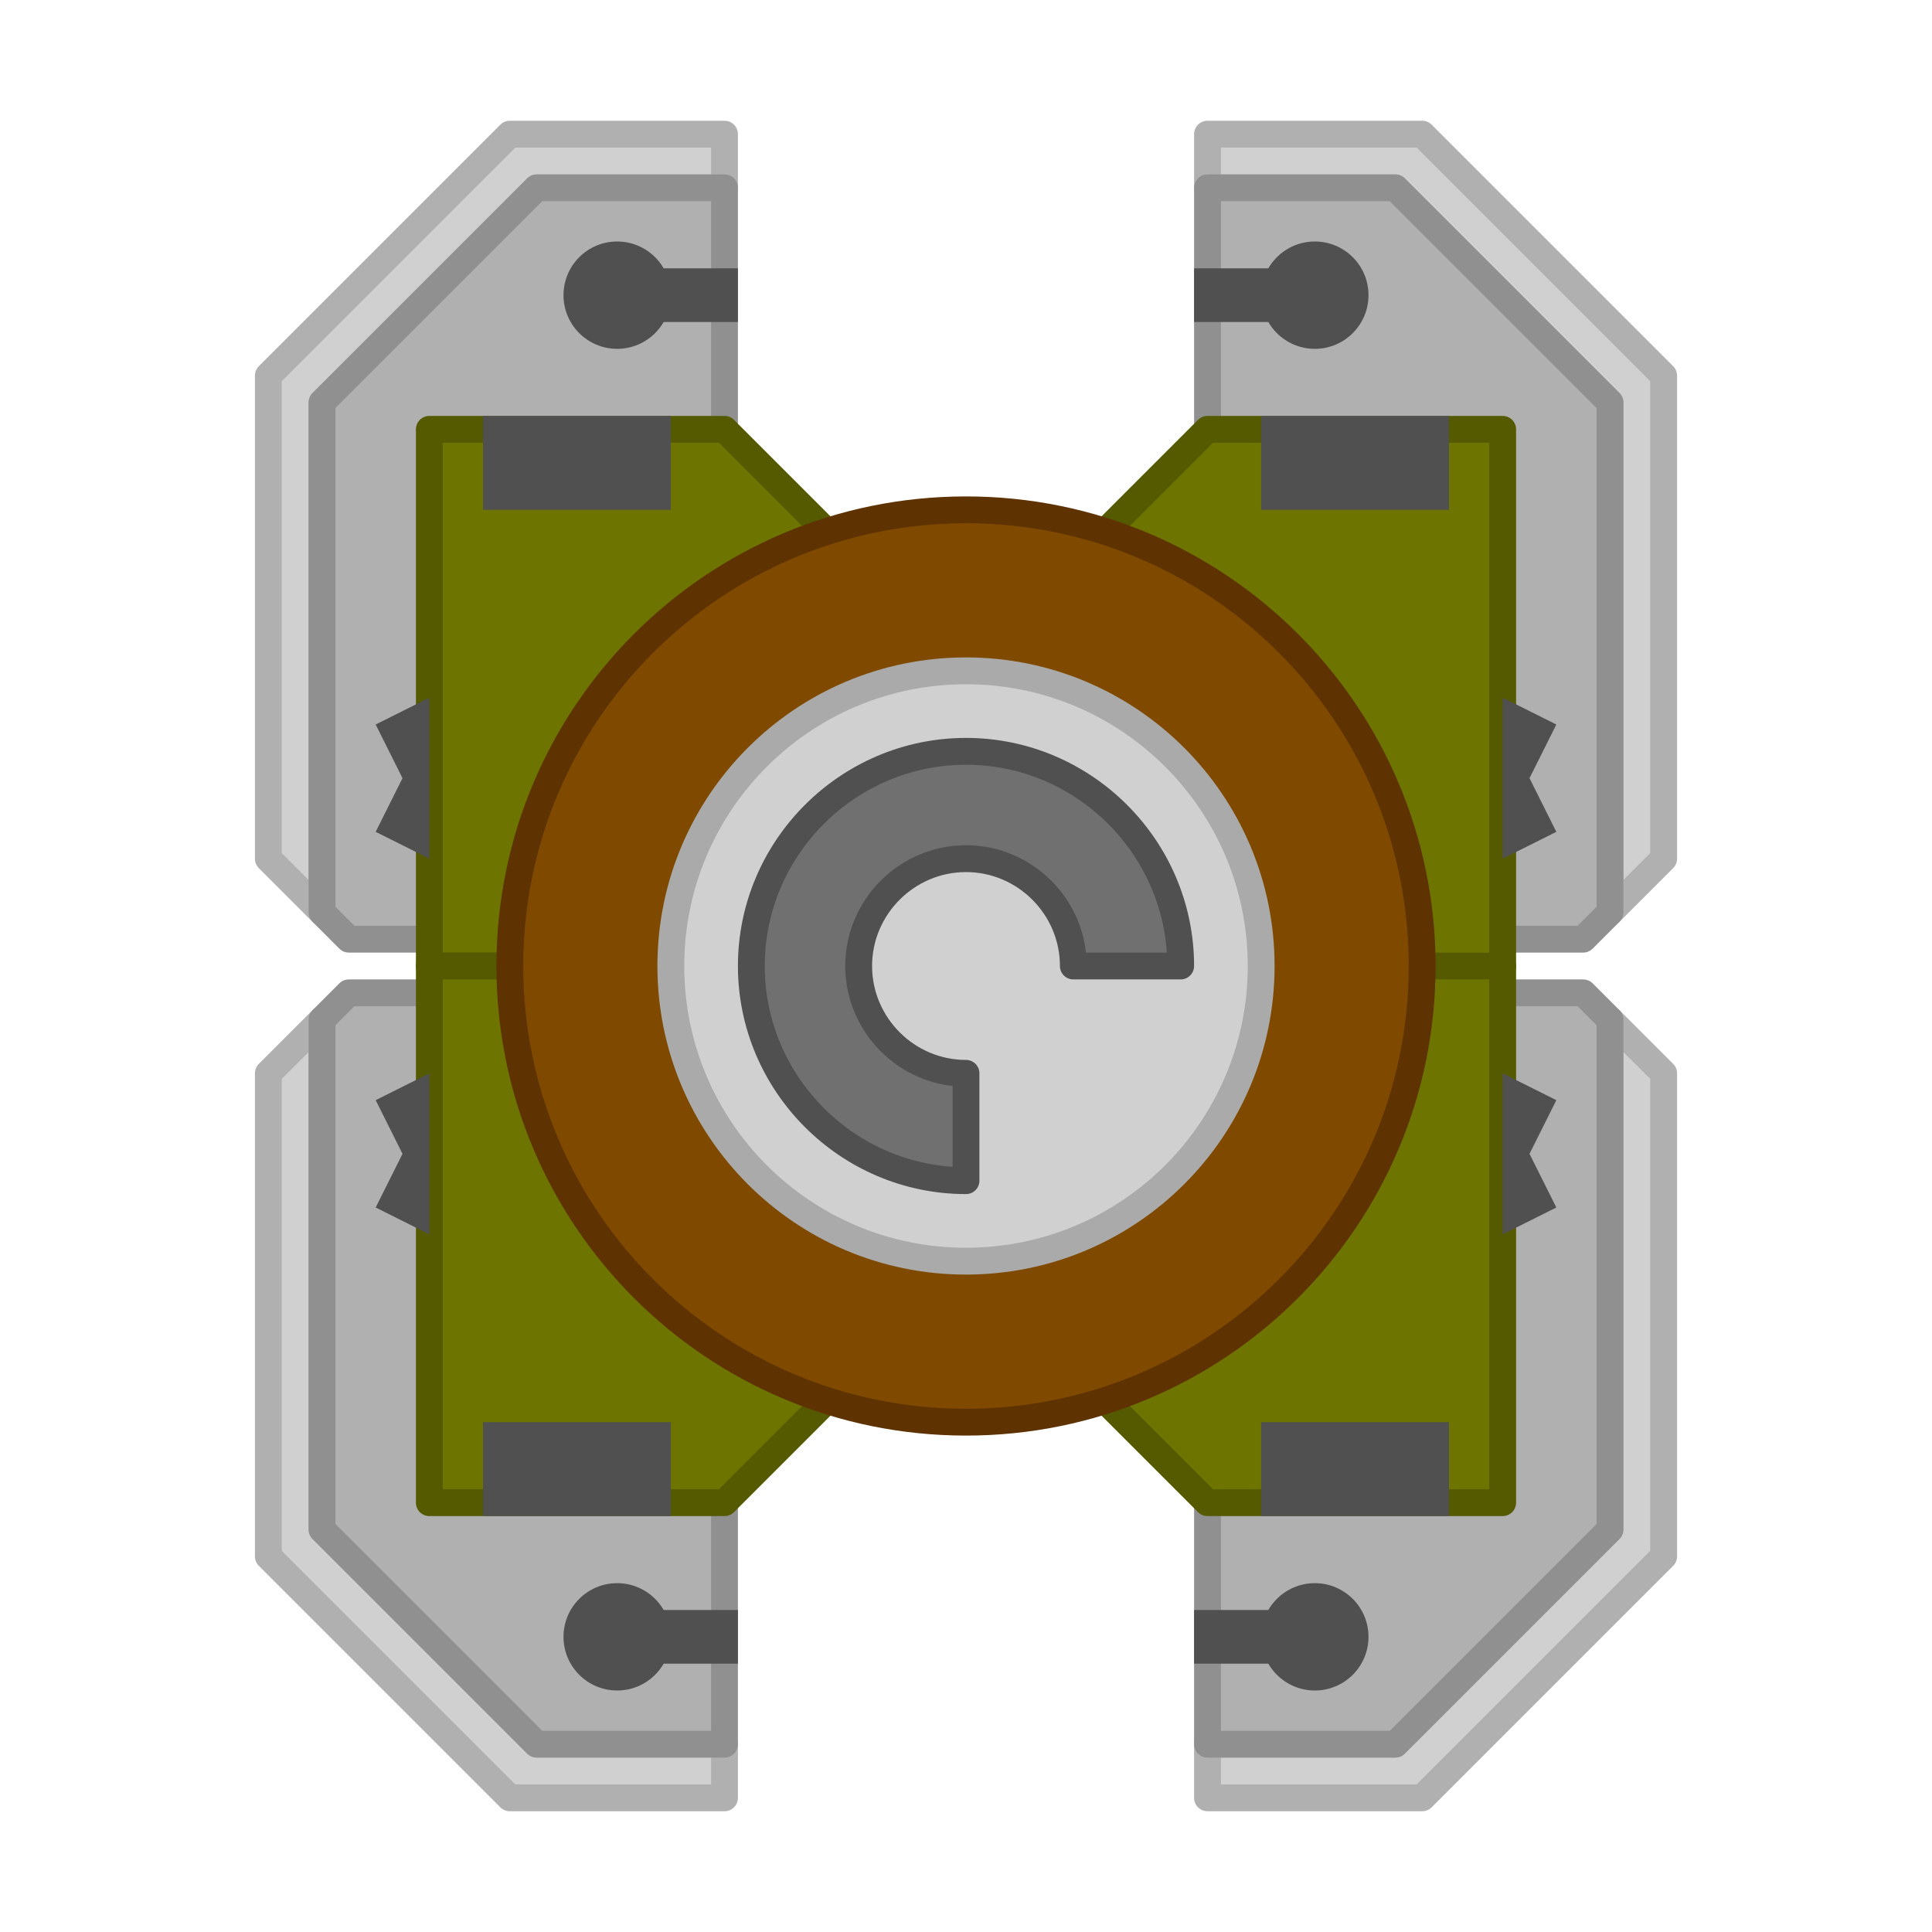
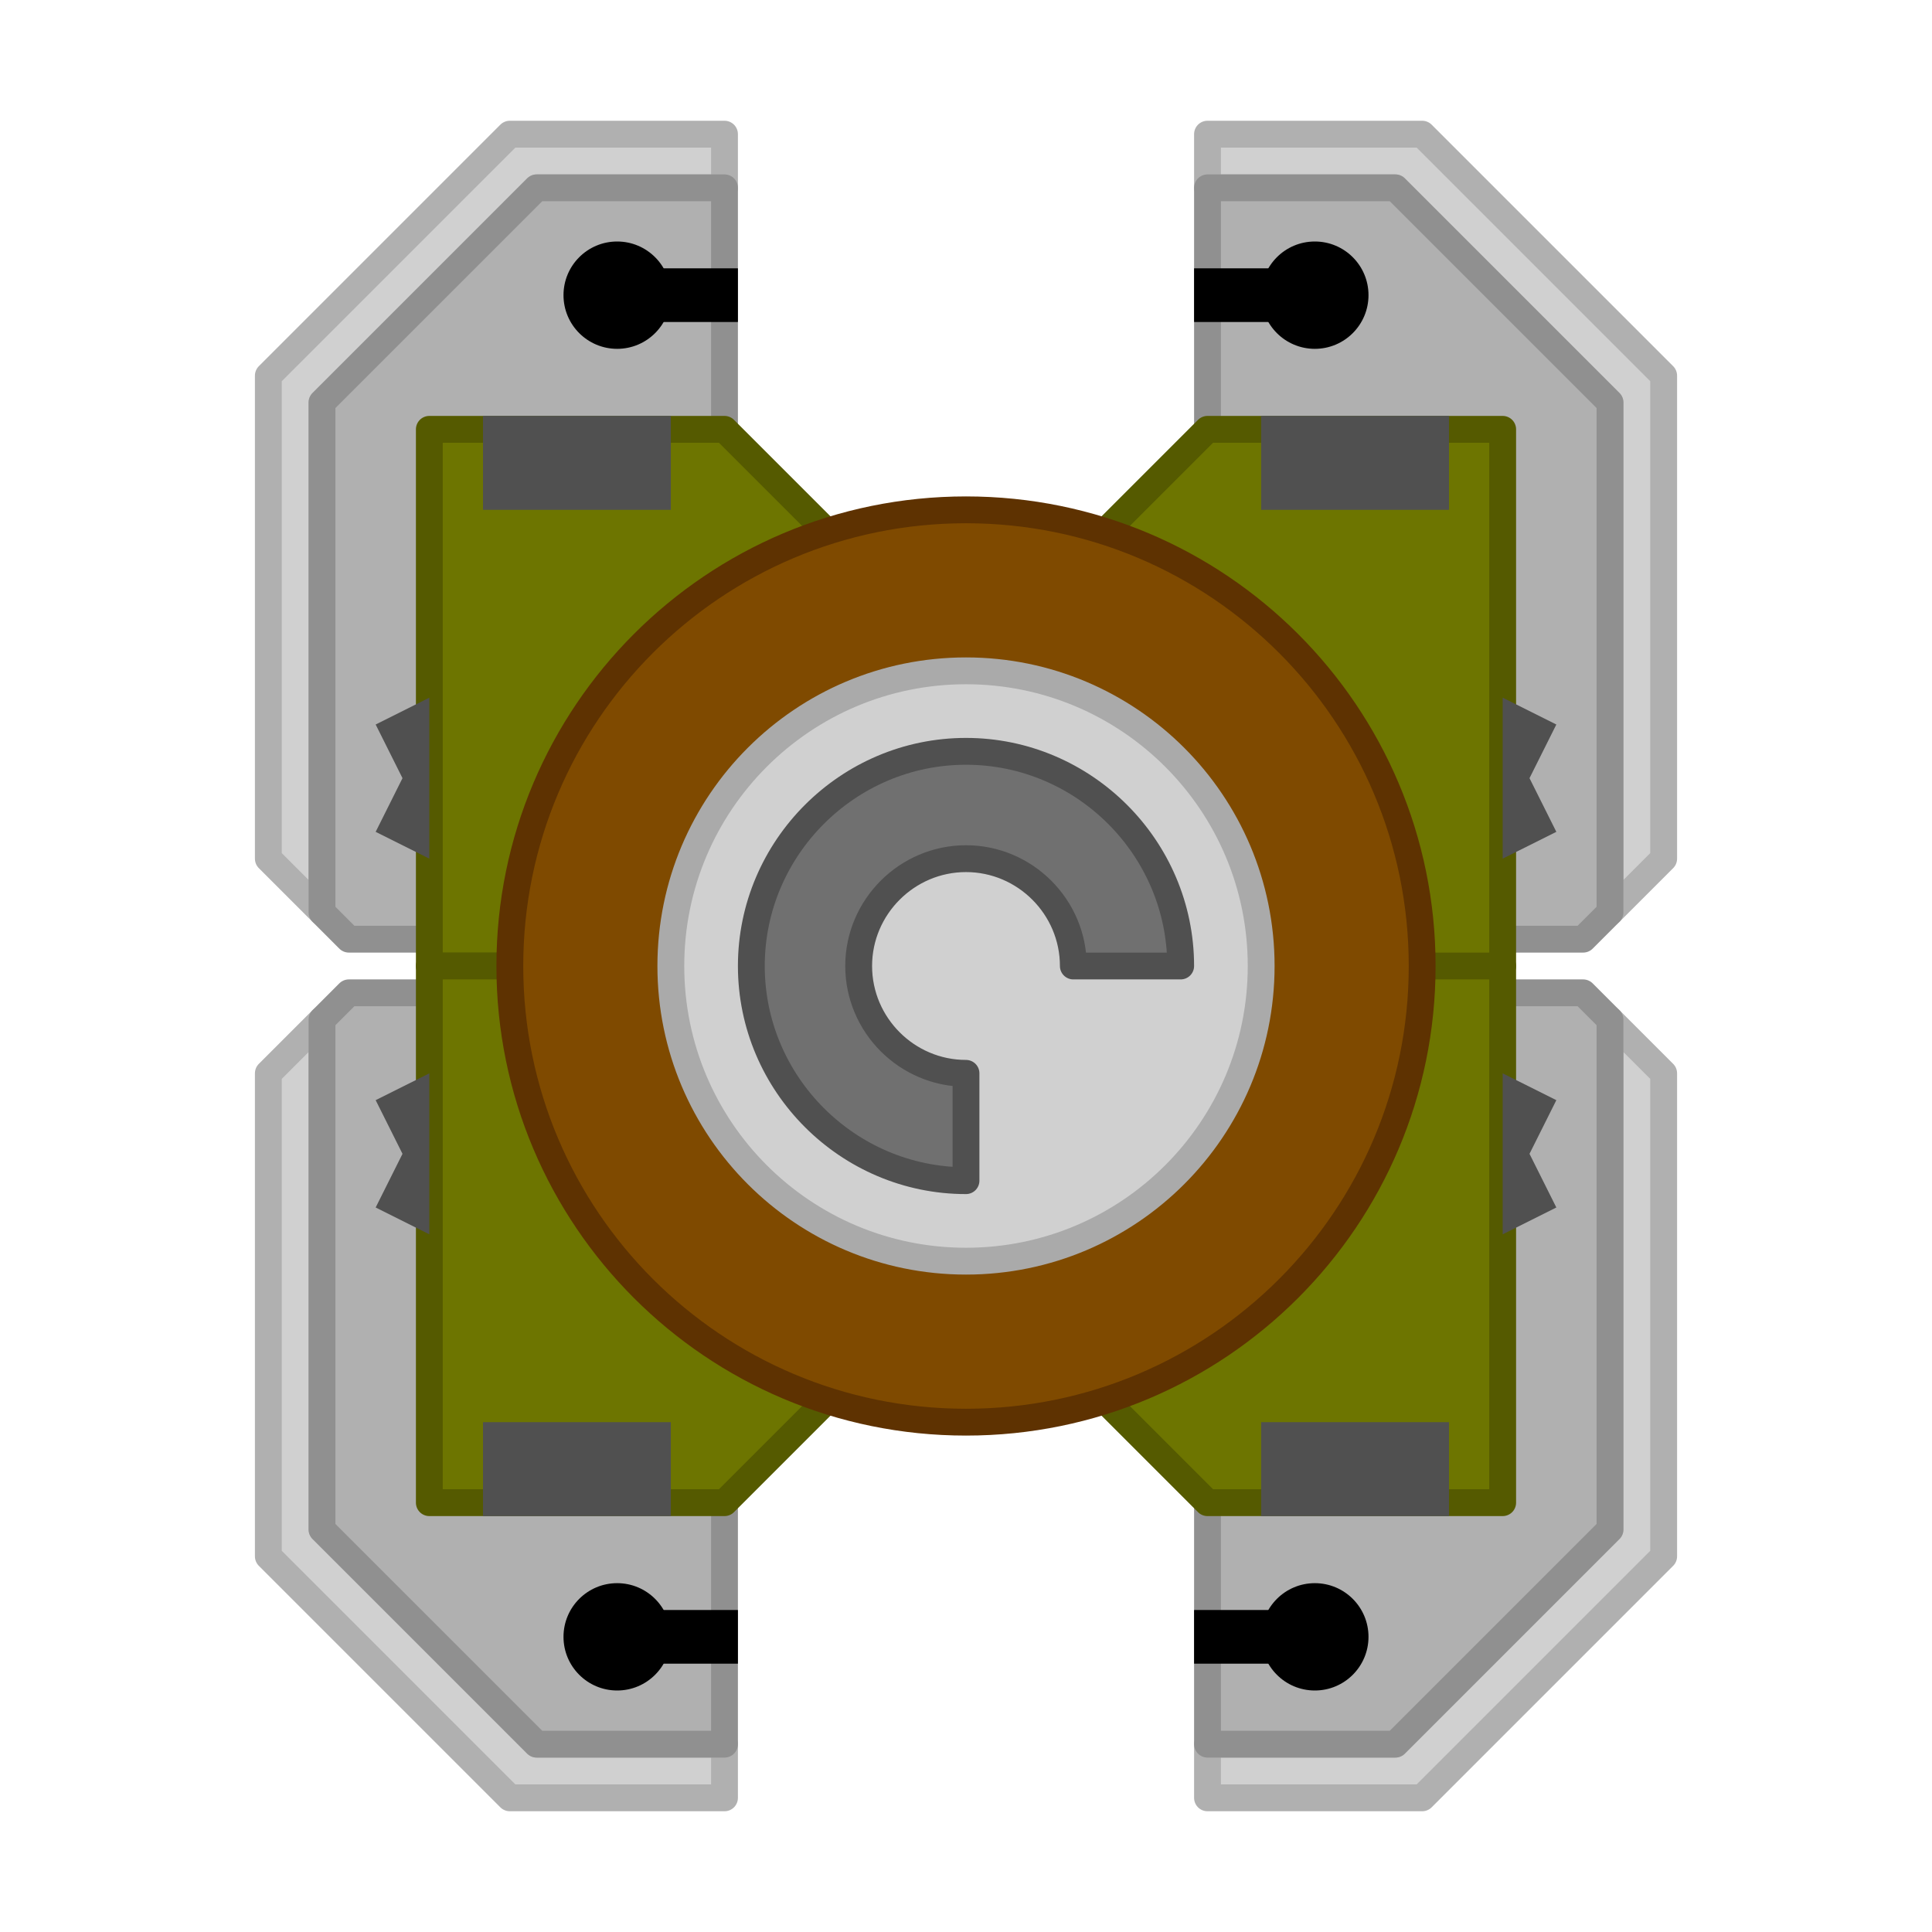
<svg xmlns="http://www.w3.org/2000/svg" width="720" height="720" stroke-width="10" stroke-linecap="round" stroke-linejoin="round">
  <style>
.sicalyme_color_olive
{
fill:
#6d7500
;
stroke:
#555a00
}
.sicalyme_color_brown
{
fill:
#7f4a00
;
stroke:
#5e3201
}
.sicalyme_color_white
{
fill:
#d0d0d0
;
stroke:
#aaa
}
.sicalyme_color_light_grey
{
fill:
#d0d0d0
;
stroke:
#b0b0b0
}
.sicalyme_color_grey
{
fill:
#b0b0b0
;
stroke:
#909090
}
.sicalyme_color_black
{
fill:
#707070
;
stroke:
#505050
}
+ .sicalyme_color_tape
+ {
+ fill:
+ #505050
+ ,
+ stroke:
+ none
+ }
</style>
  <g transform="rotate(0 360 360)">
    <animateTransform attributeName="transform" attributeType="XML" type="rotate" values=" 0 360 360;0.868 360 360;1.71 360 360;2.5 360 360; 3.214 360 360;3.83 360 360;4.33 360 360;4.698 360 360;4.924 360 360;5 360 360;4.924 360 360;4.698 360 360;4.33 360 360;3.83 360 360;3.214 360 360;2.5 360 360;1.71 360 360;0.868 360 360;0 360 360;-0.868 360 360;-1.71 360 360;-2.5 360 360;-3.214 360 360;-3.83 360 360;-4.33 360 360;-4.698 360 360;-4.924 360 360;-5 360 360;-4.924 360 360;-4.698 360 360;-4.33 360 360;-3.83 360 360;-3.214 360 360;-2.5 360 360;-1.71 360 360;-0.868 360 360;0 360 360 " dur="2s" repeatCount="indefinite" />
    <g transform="rotate(0 560 270)">
      <animateTransform attributeName="transform" attributeType="XML" type="rotate" values=" 0 560 270;0.868 560 270;1.71 560 270;2.5 560 270;3.214 560 270;3.83 560 270;4.33 560 270;4.698 560 270;4.924 560 270;5 560 270;4.924 560 270;4.698 560 270;4.33 560 270;3.83 560 270;3.214 560 270;2.5 560 270;1.71 560 270;0.868 560 270;0 560 270;-0.868 560 270;-1.71 560 270;-2.5 560 270;-3.214 560 270;-3.83 560 270;-4.33 560 270;-4.698 560 270;-4.924 560 270;-5 560 270;-4.924 560 270;-4.698 560 270;-4.33 560 270;-3.83 560 270;-3.214 560 270;-2.5 560 270;-1.71 560 270;-0.868 560 270;0 560 270 " dur="2s" repeatCount="indefinite" />
      <g>
-         <path d="M600 340v-190l-80-80h-70v-20h80l90 90v180Z" class="sicalyme_color_light_grey" />
-         <path d="M450 70h70l80 80v190l-10 10h-140Z" class="sicalyme_color_grey" />
-         <circle r="20" cx="490" cy="110" fill="#505050" />
-         <path d="M445 100h28v20h-28Z" fill="#505050" />
+         <path d=" M600 340v-190l-80-80h-70v-20h80l90 90v180Z " class="sicalyme_color_light_grey" />
+         <path d=" M450 70h70l80 80v190l-10 10h-140Z " class="sicalyme_color_grey" />
+         <circle r="20" cx="490" cy="110" class="sicalyme_color_tape" />
+         <path d=" M445 100h28v20h-28Z " class="sicalyme_color_tape" />
      </g>
    </g>
    <g transform="rotate(0 560 450)">
      <animateTransform attributeName="transform" attributeType="XML" type="rotate" values=" 0 360 360;0.868 360 360;1.71 360 360;2.5 360 360; 3.214 360 360;3.83 360 360;4.33 360 360;4.698 360 360;4.924 360 360;5 360 360;4.924 360 360;4.698 360 360;4.33 360 360;3.83 360 360;3.214 360 360;2.5 360 360;1.71 360 360;0.868 360 360;0 360 360;-0.868 360 360;-1.71 360 360;-2.5 360 360;-3.214 360 360;-3.83 360 360;-4.33 360 360;-4.698 360 360;-4.924 360 360;-5 360 360;-4.924 360 360;-4.698 360 360;-4.33 360 360;-3.83 360 360;-3.214 360 360;-2.5 360 360;-1.71 360 360;-0.868 360 360;0 360 360 " dur="2s" repeatCount="indefinite" />
      <g transform="translate(0 720) scale(1-1)">
-         <path d="M600 340v-190l-80-80h-70v-20h80l90 90v180Z" class="sicalyme_color_light_grey" />
-         <path d="M450 70h70l80 80v190l-10 10h-140Z" class="sicalyme_color_grey" />
-         <circle r="20" cx="490" cy="110" fill="#505050" />
-         <path d="M445 100h28v20h-28Z" fill="#505050" />
+         <path d=" M600 340v-190l-80-80h-70v-20h80l90 90v180Z " class="sicalyme_color_light_grey" />
+         <path d=" M450 70h70l80 80v190l-10 10h-140Z " class="sicalyme_color_grey" />
+         <circle r="20" cx="490" cy="110" class="sicalyme_color_tape" />
+         <path d=" M445 100h28v20h-28Z " class="sicalyme_color_tape" />
      </g>
    </g>
    <g transform="rotate(0 160 270)">
      <animateTransform attributeName="transform" attributeType="XML" type="rotate" values=" 0 360 360;0.868 360 360;1.71 360 360;2.5 360 360; 3.214 360 360;3.83 360 360;4.33 360 360;4.698 360 360;4.924 360 360;5 360 360;4.924 360 360;4.698 360 360;4.33 360 360;3.83 360 360;3.214 360 360;2.5 360 360;1.71 360 360;0.868 360 360;0 360 360;-0.868 360 360;-1.71 360 360;-2.5 360 360;-3.214 360 360;-3.83 360 360;-4.33 360 360;-4.698 360 360;-4.924 360 360;-5 360 360;-4.924 360 360;-4.698 360 360;-4.33 360 360;-3.83 360 360;-3.214 360 360;-2.5 360 360;-1.71 360 360;-0.868 360 360;0 360 360 " dur="2s" repeatCount="indefinite" />
      <g transform="translate(720) scale(-1 1)">
-         <path d="M600 340v-190l-80-80h-70v-20h80l90 90v180Z" class="sicalyme_color_light_grey" />
-         <path d="M450 70h70l80 80v190l-10 10h-140Z" class="sicalyme_color_grey" />
-         <circle r="20" cx="490" cy="110" fill="#505050" />
-         <path d="M445 100h28v20h-28Z" fill="#505050" />
+         <path d=" M600 340v-190l-80-80h-70v-20h80l90 90v180Z " class="sicalyme_color_light_grey" />
+         <path d=" M450 70h70l80 80v190l-10 10h-140Z " class="sicalyme_color_grey" />
+         <circle r="20" cx="490" cy="110" class="sicalyme_color_tape" />
+         <path d=" M445 100h28v20h-28Z " class="sicalyme_color_tape" />
      </g>
    </g>
    <g transform="rotate(0 160 450)">
      <animateTransform attributeName="transform" attributeType="XML" type="rotate" values=" 0 360 360;0.868 360 360;1.71 360 360;2.5 360 360; 3.214 360 360;3.83 360 360;4.33 360 360;4.698 360 360;4.924 360 360;5 360 360;4.924 360 360;4.698 360 360;4.33 360 360;3.83 360 360;3.214 360 360;2.5 360 360;1.71 360 360;0.868 360 360;0 360 360;-0.868 360 360;-1.71 360 360;-2.5 360 360;-3.214 360 360;-3.83 360 360;-4.33 360 360;-4.698 360 360;-4.924 360 360;-5 360 360;-4.924 360 360;-4.698 360 360;-4.33 360 360;-3.83 360 360;-3.214 360 360;-2.5 360 360;-1.71 360 360;-0.868 360 360;0 360 360 " dur="2s" repeatCount="indefinite" />
      <g transform="translate(720 720) scale(-1)">
-         <path d="M600 340v-190l-80-80h-70v-20h80l90 90v180Z" class="sicalyme_color_light_grey" />
-         <path d="M450 70h70l80 80v190l-10 10h-140Z" class="sicalyme_color_grey" />
-         <circle r="20" cx="490" cy="110" fill="#505050" />
-         <path d="M445 100h28v20h-28Z" fill="#505050" />
+         <path d=" M600 340v-190l-80-80h-70v-20h80l90 90v180Z " class="sicalyme_color_light_grey" />
+         <path d=" M450 70h70l80 80v190l-10 10h-140Z " class="sicalyme_color_grey" />
+         <circle r="20" cx="490" cy="110" class="sicalyme_color_tape" />
+         <path d=" M445 100h28v20h-28Z " class="sicalyme_color_tape" />
      </g>
    </g>
    <g>
      <path d=" M410 360v-160l40-40h110v200 " class="sicalyme_color_olive" />
      <path d="M560 260l20 10-10 20 10 20-20 10Z" fill="#505050" />
      <path d="M470 155h70v35h-70Z" fill="#505050" />
    </g>
    <g transform="translate(0 720) scale(1-1)">
      <path d="M560 360h-150v-160l40-40h110Z" class="sicalyme_color_olive" />
      <path d="M560 260l20 10-10 20 10 20-20 10Z" fill="#505050" />
      <path d="M470 155h70v35h-70Z" fill="#505050" />
    </g>
    <g transform="translate(720) scale(-1 1)">
      <path d="M560 360h-150v-160l40-40h110Z" class="sicalyme_color_olive" />
      <path d="M560 260l20 10-10 20 10 20-20 10Z" fill="#505050" />
      <path d="M470 155h70v35h-70Z" fill="#505050" />
    </g>
    <g transform="translate(720 720) scale(-1)">
      <path d="M560 360h-150v-160l40-40h110Z" class="sicalyme_color_olive" />
      <path d="M560 260l20 10-10 20 10 20-20 10Z" fill="#505050" />
      <path d="M470 155h70v35h-70Z" fill="#505050" />
    </g>
  </g>
  <circle r="170" cx="360" cy="360" class="sicalyme_color_brown" />
  <circle r="110" cx="360" cy="360" class="sicalyme_color_white" />
  <path d=" M360 400c-22 0-40-18-40-40 0-22 18-40 40-40 22 0 40 18 40 40h40c0-44-36-80-80-80-44 0-80 36-80 80 0 44 36 80 80 80Z " class="sicalyme_color_black">
    <animateTransform attributeName="transform" attributeType="XML" type="rotate" values=" -10 360 360;10 360 360;80 360 360;100 360 360;170 360 360;190 360 360;260 360 360;280 360 360;350 360 360 " dur="4s" repeatCount="indefinite" />
  </path>
</svg>
